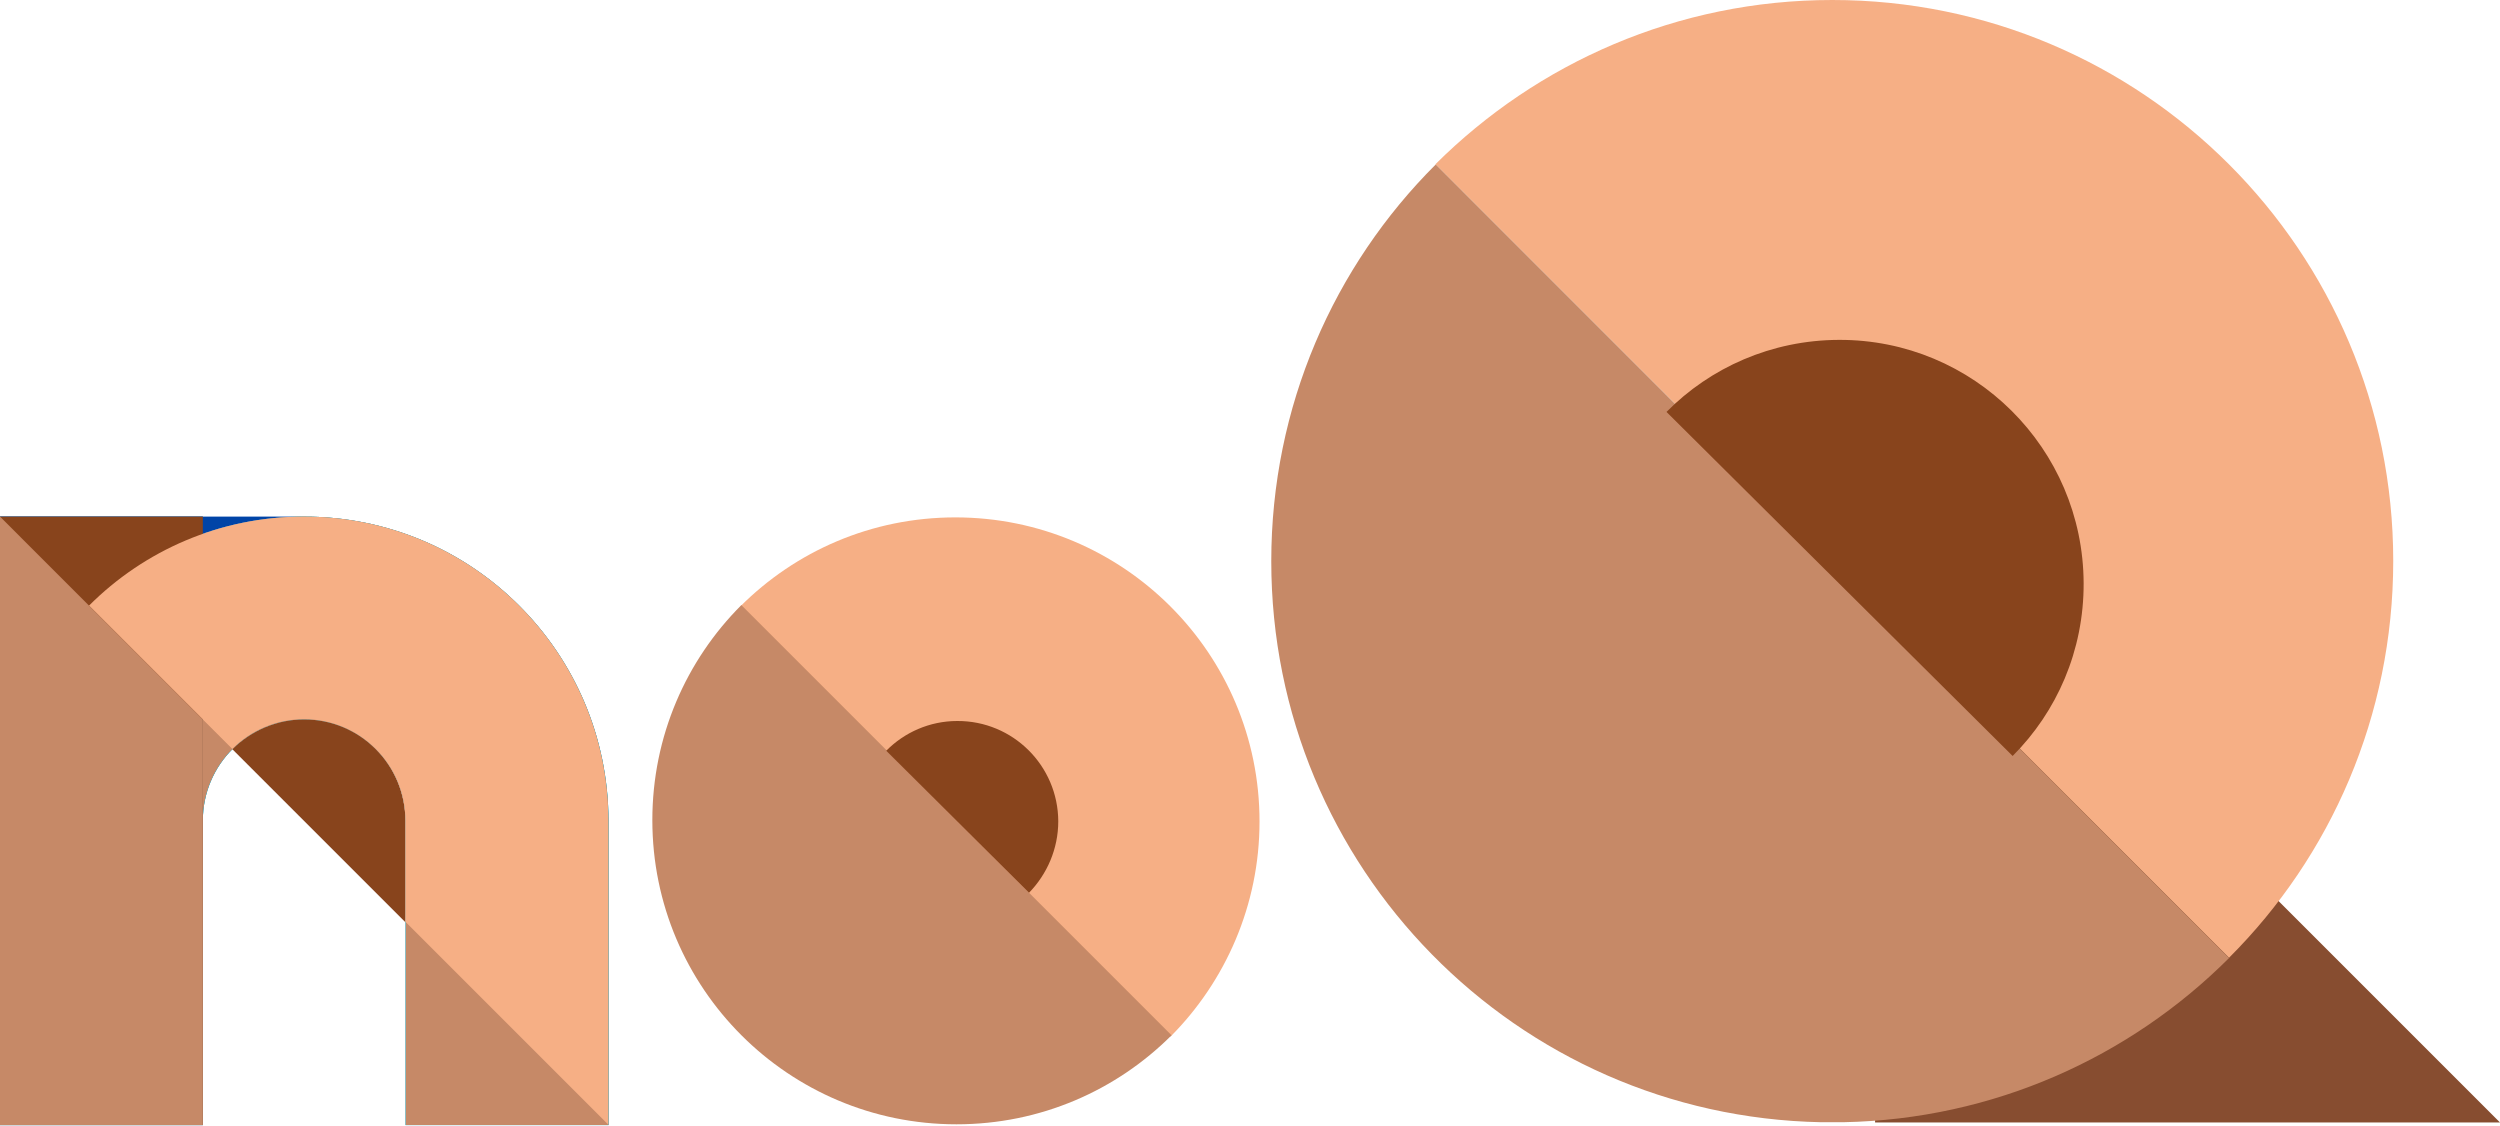
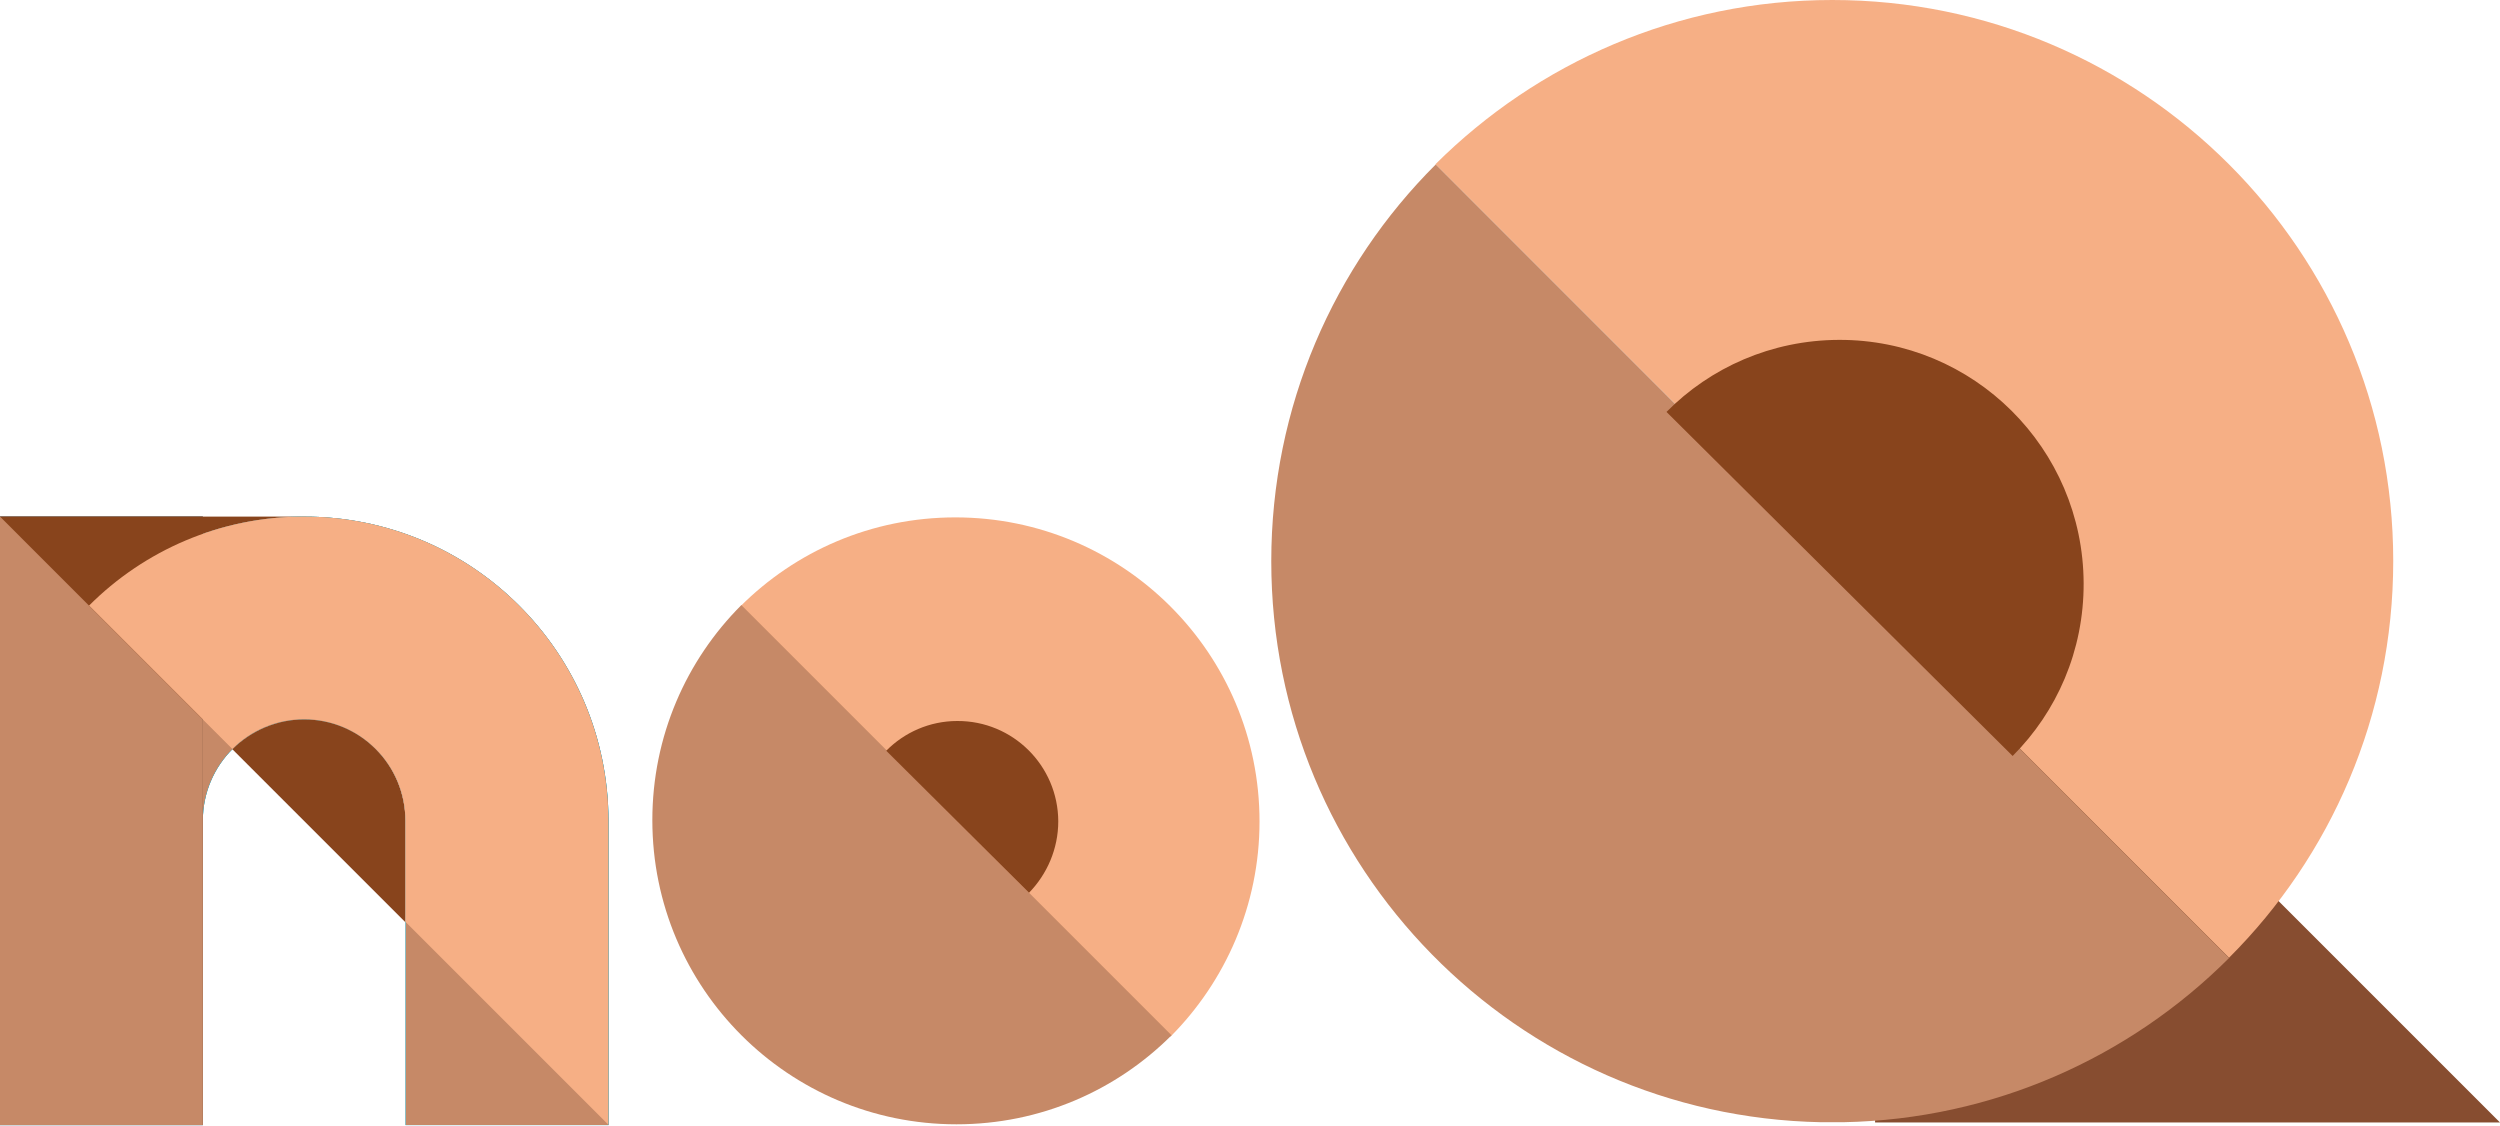
<svg xmlns="http://www.w3.org/2000/svg" version="1.1" id="Layer_1" x="0px" y="0px" viewBox="0 0 957.7 431" style="enable-background:new 0 0 957.7 431;" xml:space="preserve">
  <style type="text/css">
	.st0{fill:none;}
	.st1{fill:#874D30;}
	.st2{fill:#F6AF85;}
	.st3{fill:#C68967;}
	.st4{fill:#88441C;}
	.st5{fill:#02BEEE;}
	.st6{fill:#0071B8;}
	.st7{fill:#0095DE;}
- 	.st8{fill:#0044A7;}
</style>
  <g>
    <rect id="canvas_background" x="-1" class="st0" width="976" height="432.3" />
  </g>
  <g>
    <g id="svg_1">
      <polygon id="svg_2" class="st1" points="957.7,430 718.3,430 718.3,190.6   " />
      <path id="svg_3" class="st2" d="M916.8,214.9C916.8,96.2,820.6,0,701.9,0c-59.3,0-113,24.1-152,62.9l304,304    C892.8,328.1,916.8,274.3,916.8,214.9L916.8,214.9z" />
      <path id="svg_4" class="st3" d="M697.6,429.9h8.5c57.6-1.1,109.8-24.9,147.8-62.9L550,63c-39,38.9-63,92.7-63,152    C487,332.4,580.9,427.6,697.6,429.9z" />
      <path id="svg_5" class="st4" d="M798.2,223.4c-0.2-51.6-42.1-93.4-93.8-93.2c-25.8,0.1-49.2,10.6-66,27.6L771,289.6    C787.9,272.7,798.3,249.3,798.2,223.4L798.2,223.4z" />
    </g>
    <g id="svg_6">
      <path id="svg_7" class="st5" d="M116.5,197.9C52.1,197.9,0,250.1,0,314.4c0,50.7,32.4,93.9,77.7,109.9v-44.6v-65.3    c0-21.5,17.4-38.8,38.8-38.8s38.9,17.4,38.9,38.8v65.3v44.6v6.7h77.7V314.4C233,250.1,180.9,197.9,116.5,197.9L116.5,197.9z" />
      <path id="svg_8" class="st5" d="M116.5,197.9C52.1,197.9,0,250.1,0,314.4c0,50.7,32.4,93.9,77.7,109.9v-44.6v-65.3    c0-21.5,17.4-38.8,38.8-38.8s38.9,17.4,38.9,38.8v65.3v44.6v6.7h77.7V314.4C233,250.1,180.9,197.9,116.5,197.9L116.5,197.9z" />
      <path id="svg_9" class="st3" d="M116.5,197.9C52.1,197.9,0,250.1,0,314.4c0,50.7,32.4,93.9,77.7,109.9v-44.6v-65.3    c0-21.5,17.4-38.8,38.8-38.8s38.9,17.4,38.9,38.8v65.3v44.6v6.7h77.7V314.4C233,250.1,180.9,197.9,116.5,197.9L116.5,197.9z" />
-       <rect id="svg_10" x="0" y="197.9" class="st6" width="77.7" height="233.1" />
+       <rect id="svg_10" y="197.9" class="st6" width="77.7" height="233.1" />
      <polygon id="svg_11" class="st7" points="0,197.9 0,431 77.7,431 77.7,275.6   " />
      <path id="svg_12" class="st4" d="M116.5,275.6c-10.7,0-20.4,4.4-27.5,11.4l66.3,66.3v-38.8C155.3,293,138,275.6,116.5,275.6    L116.5,275.6z" />
-       <path id="svg_13" class="st8" d="M34.1,232c21.1-21.1,50.2-34.1,82.4-34.1H0C0,197.9,34.1,232,34.1,232z" />
-       <rect id="svg_14" x="0" y="197.9" class="st4" width="77.7" height="233.1" />
+       <path id="svg_13" class="st4" d="M34.1,232c21.1-21.1,50.2-34.1,82.4-34.1H0L34.1,232z" />
+       <rect id="svg_14" y="197.9" class="st4" width="77.7" height="233.1" />
      <path id="svg_15" class="st2" d="M116.5,197.9c-32.2,0-61.3,13-82.4,34.1L89,286.9c7-7,16.7-11.4,27.5-11.4    c21.4,0,38.8,17.4,38.8,38.8v38.8l77.7,77.7V314.4C233,250.1,180.9,197.9,116.5,197.9L116.5,197.9z" />
      <polygon id="svg_16" class="st3" points="0,197.9 0,431 77.7,431 77.7,275.6   " />
      <path id="svg_17" class="st2" d="M482.5,314.7c0-64.4-52.2-116.5-116.5-116.5c-32.2,0-61.3,13-82.4,34.1l164.8,164.8    C469.4,376,482.5,346.8,482.5,314.7z" />
      <path id="svg_18" class="st3" d="M249.9,314.2c0,64.4,52.2,116.5,116.5,116.5c32.2,0,61.3-13,82.4-34.1L284,231.8    C262.9,252.9,249.9,282,249.9,314.2L249.9,314.2z" />
      <path id="svg_19" class="st4" d="M405.4,314.6c-0.1-21.3-17.4-38.5-38.7-38.4c-10.6,0-20.3,4.4-27.2,11.4l54.7,54.4    C401.1,334.9,405.4,325.2,405.4,314.6z" />
    </g>
  </g>
</svg>
